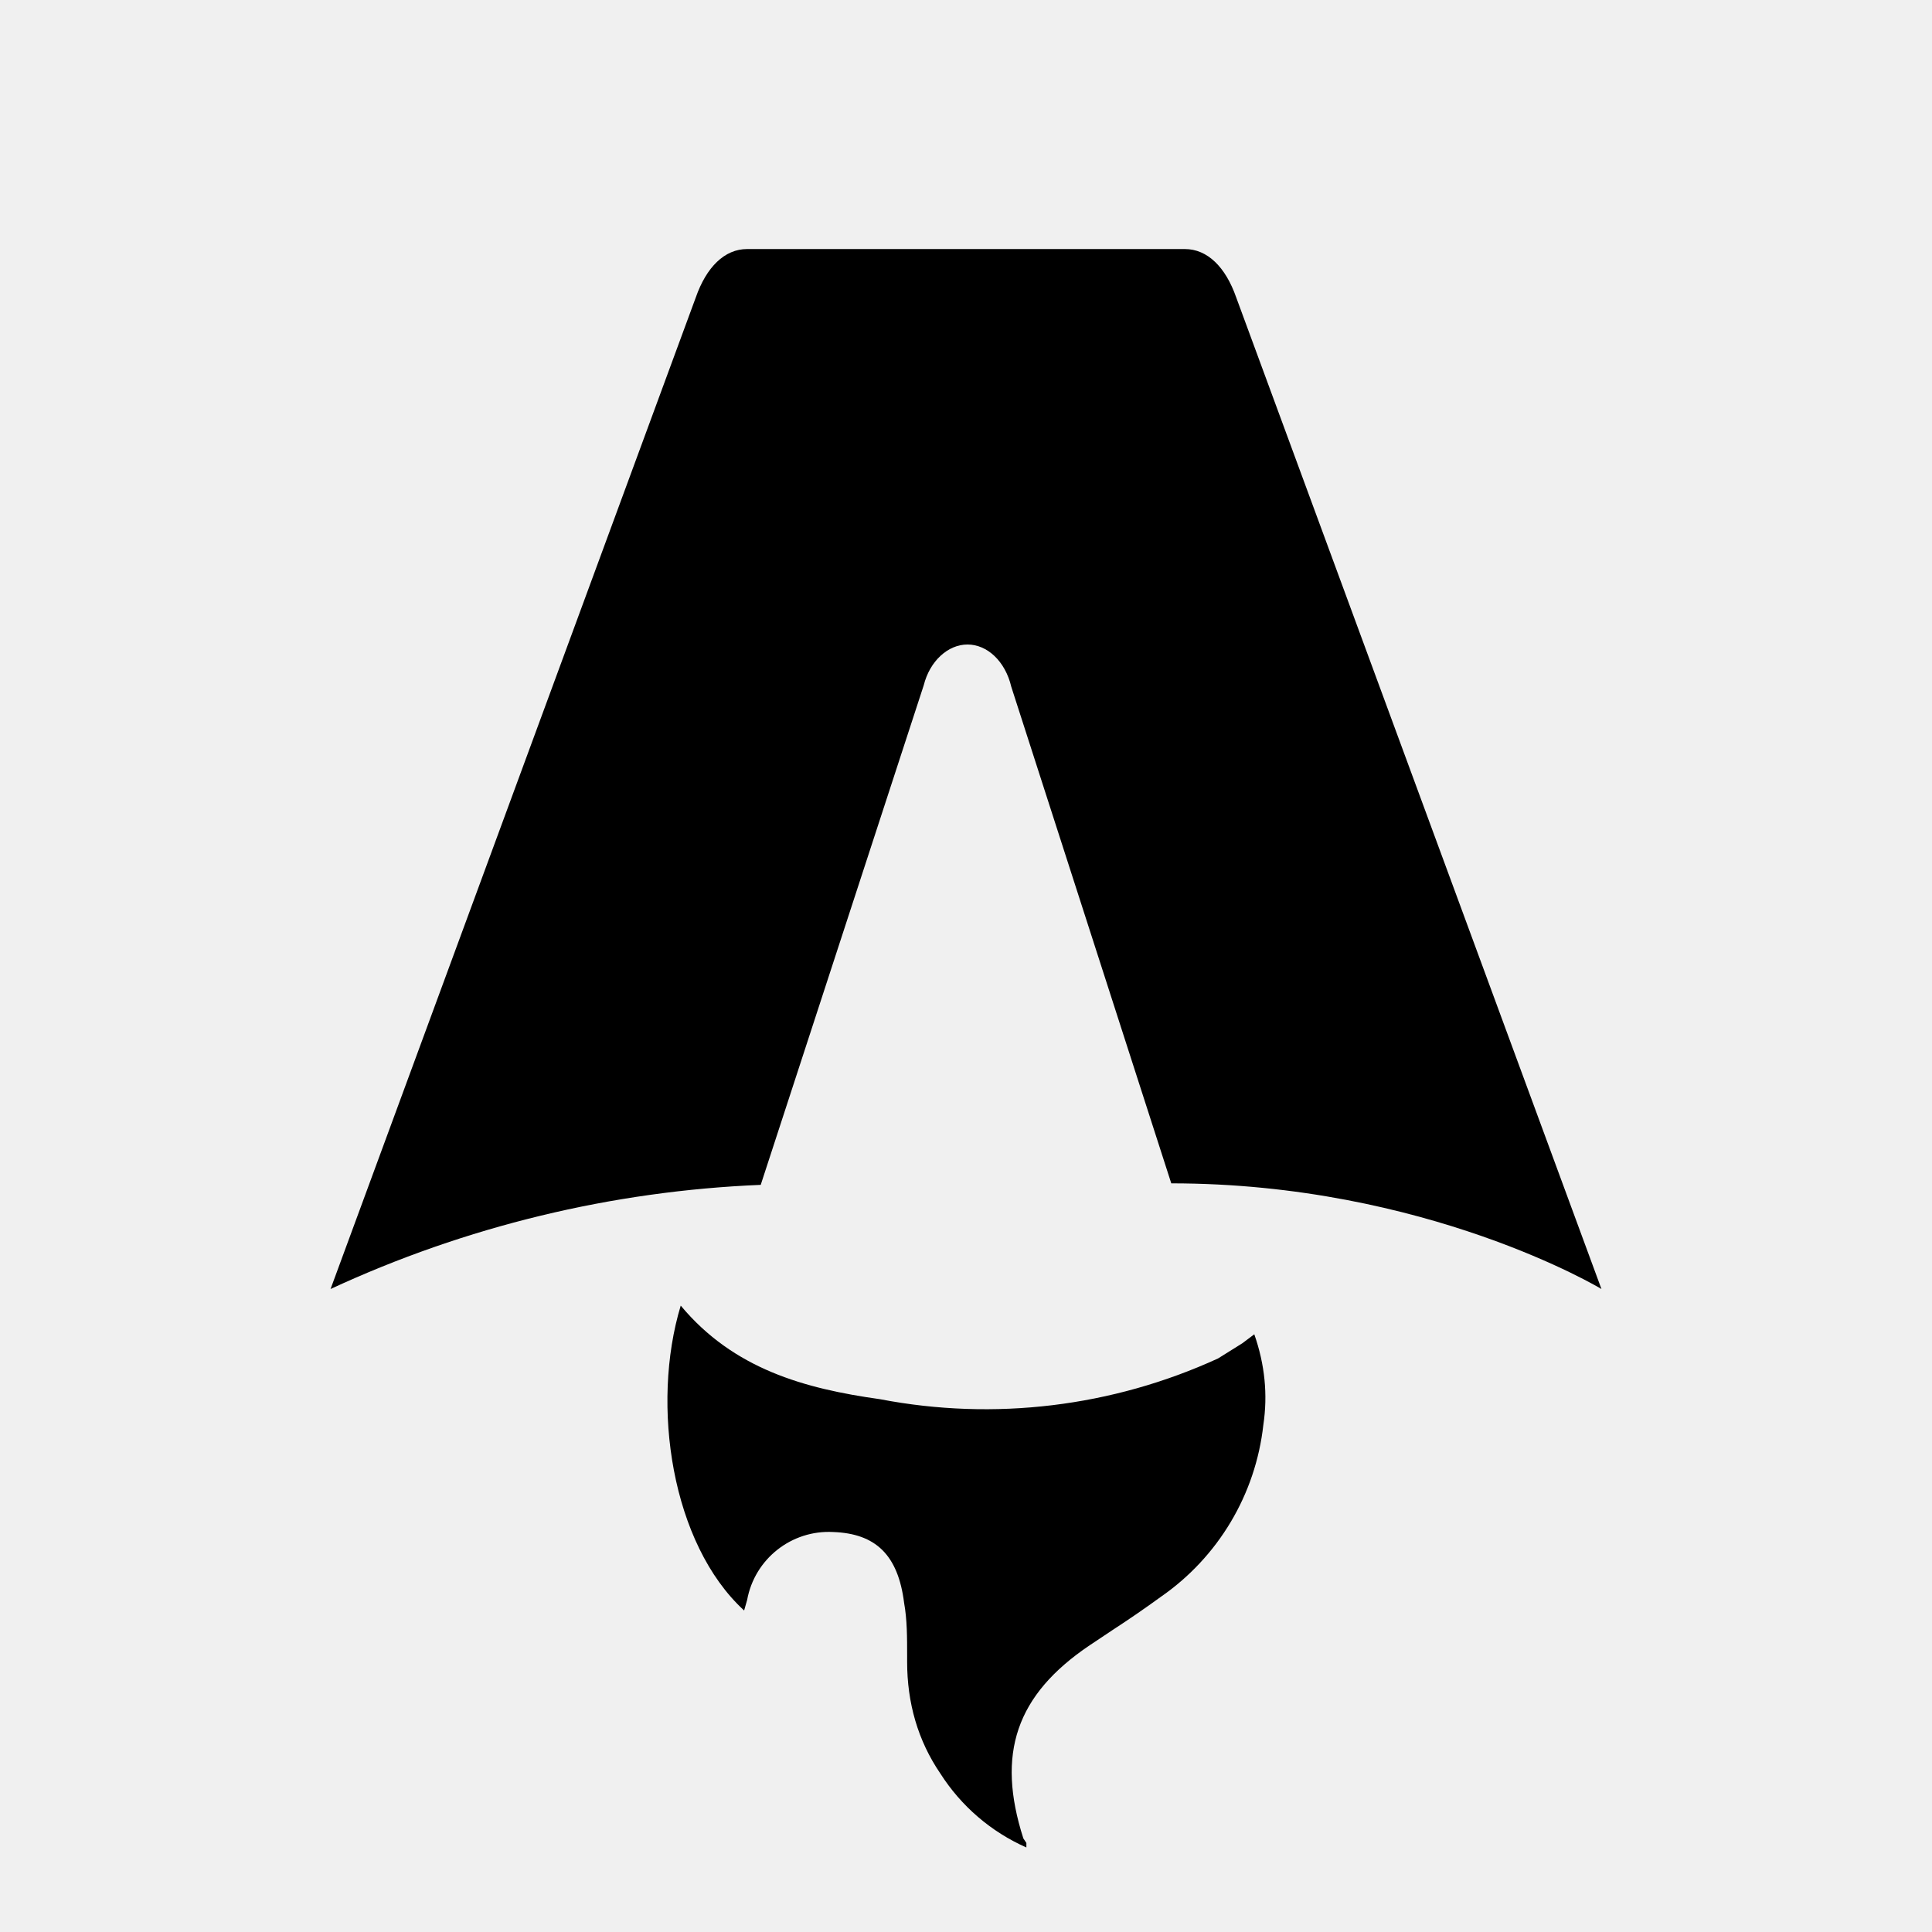
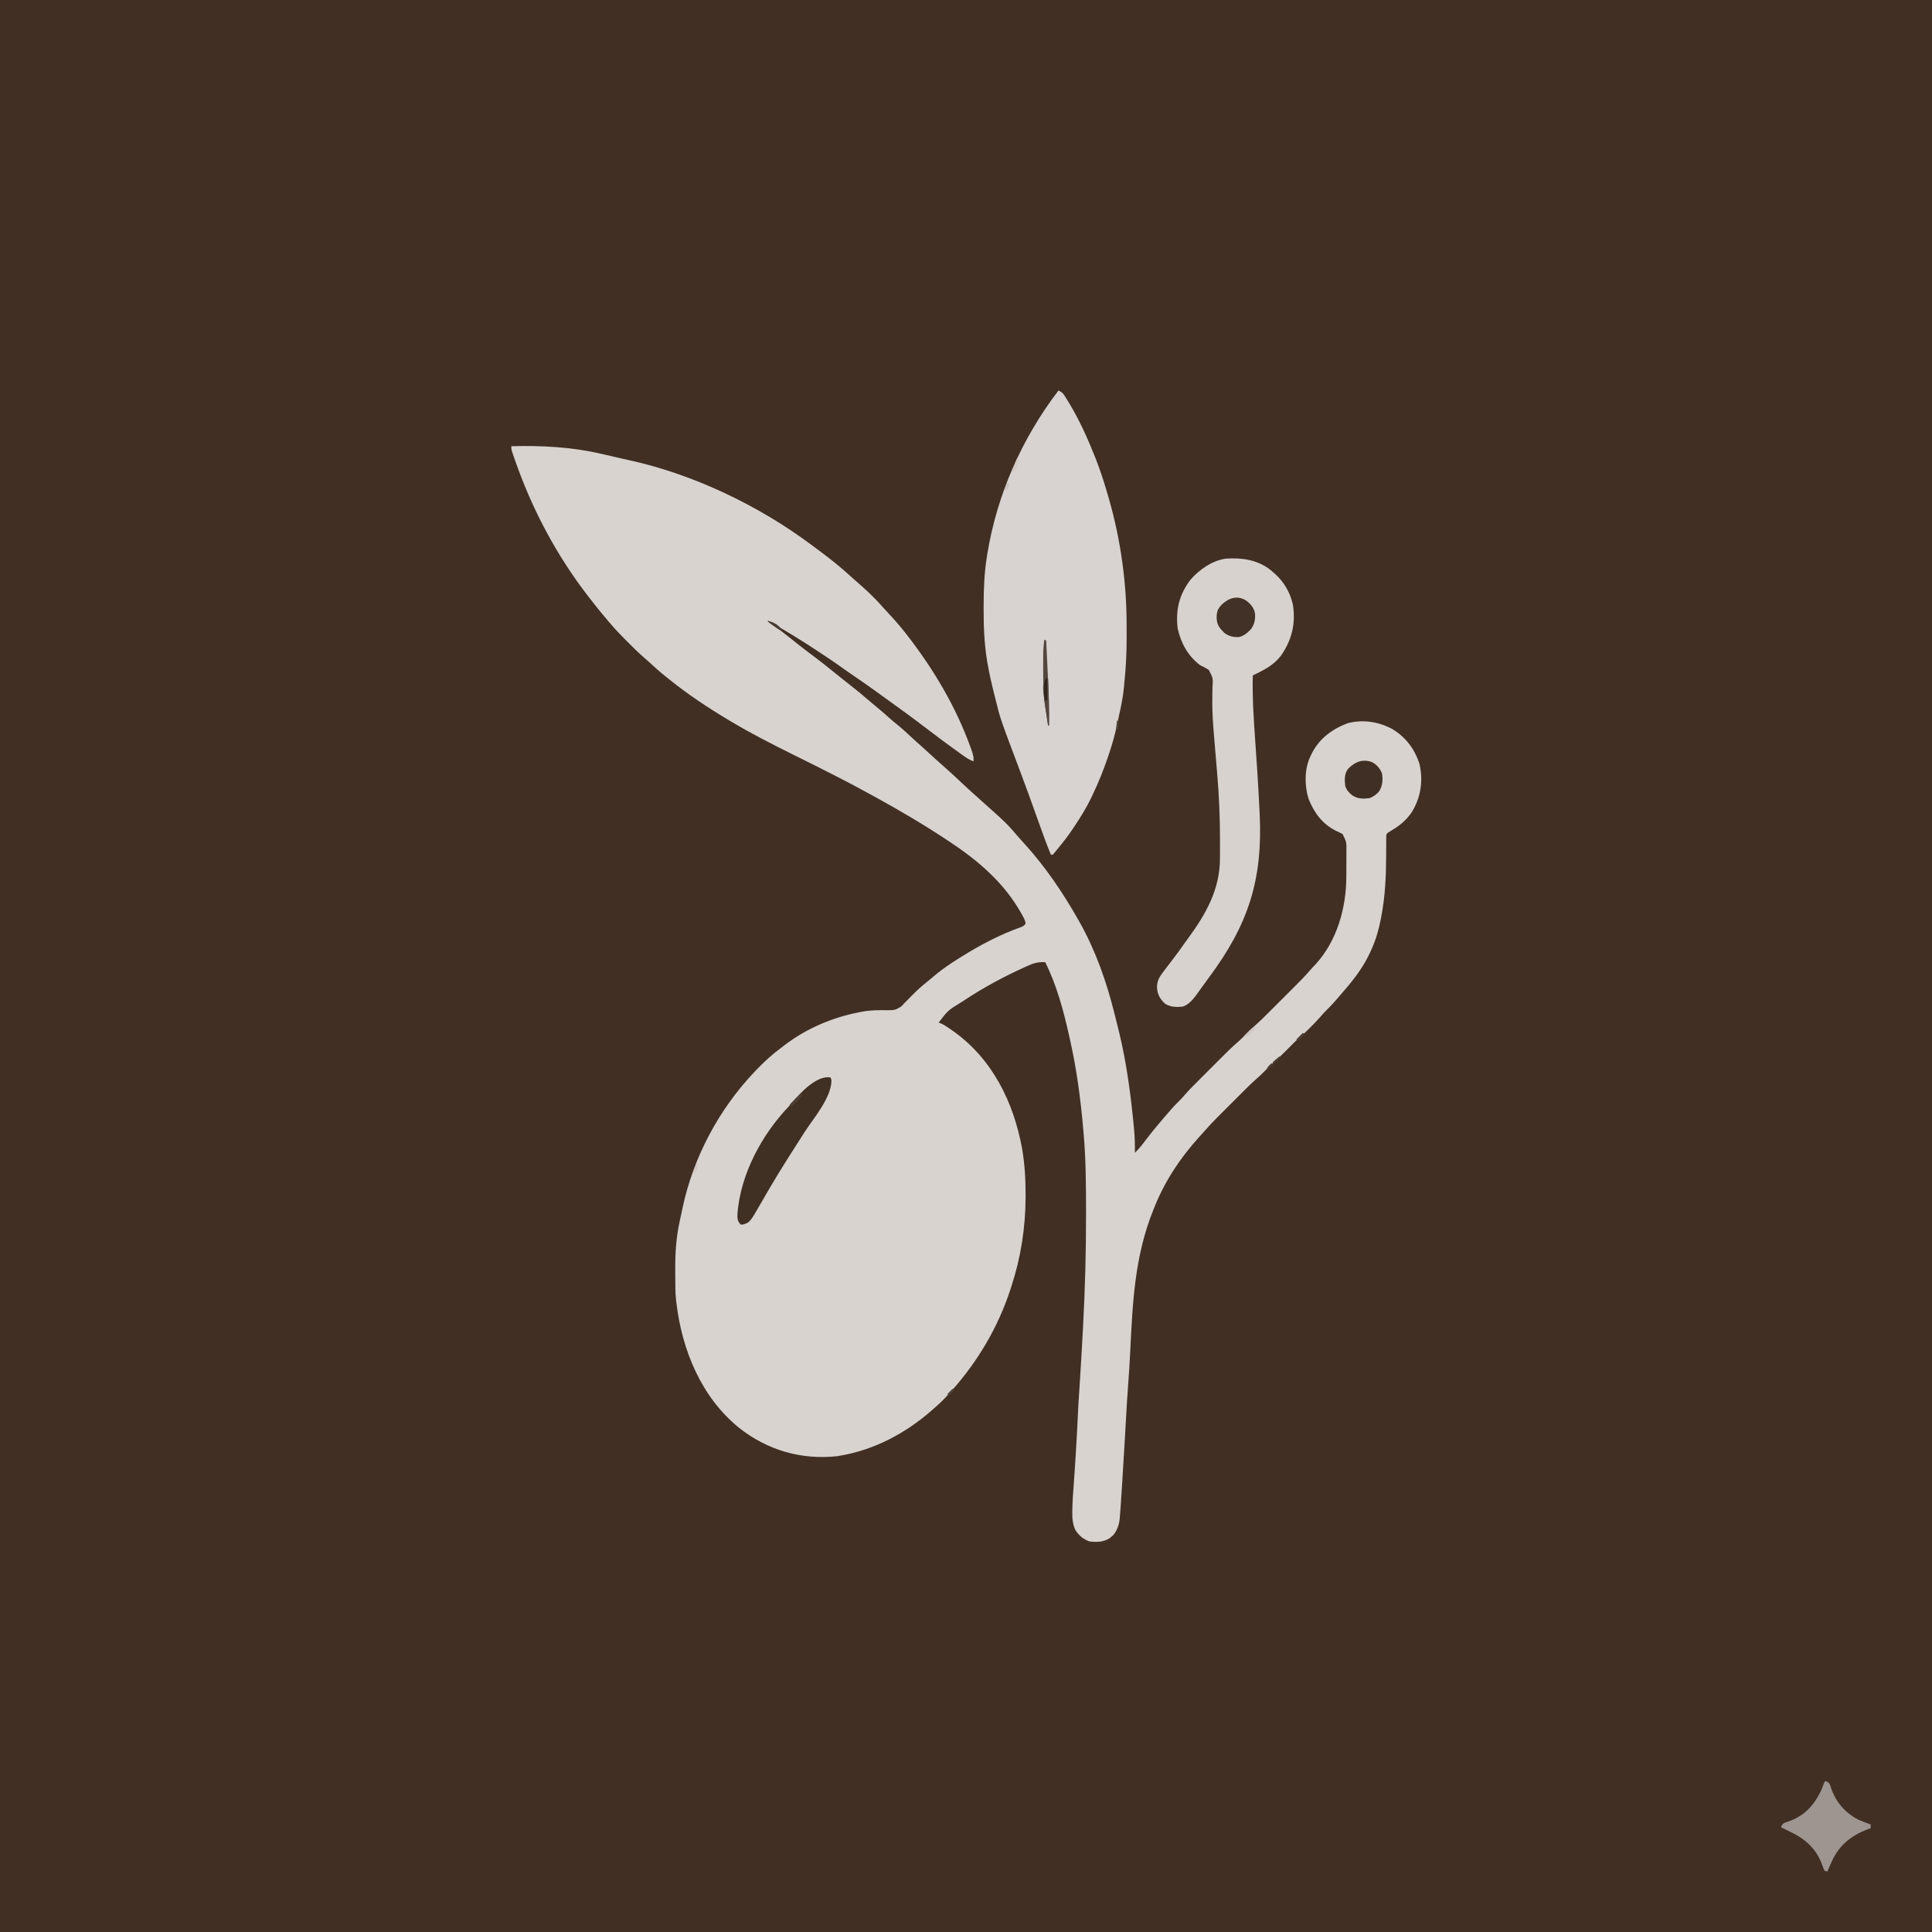
- <svg xmlns="http://www.w3.org/2000/svg" fill="none" viewBox="0 0 128 128">
-   <path d="M50.4 78.5a75.1 75.1 0 0 0-28.5 6.9l24.2-65.7c.7-2 1.9-3.2 3.4-3.2h29c1.5 0 2.7 1.2 3.4 3.2l24.2 65.7s-11.6-7-28.5-7L67 45.5c-.4-1.7-1.6-2.8-2.9-2.8-1.3 0-2.5 1.1-2.9 2.7L50.4 78.5Zm-1.1 28.2Zm-4.2-20.2c-2 6.6-.6 15.8 4.2 20.2a17.5 17.5 0 0 1 .2-.7 5.5 5.5 0 0 1 5.7-4.5c2.8.1 4.3 1.5 4.7 4.7.2 1.1.2 2.3.2 3.5v.4c0 2.7.7 5.2 2.2 7.4a13 13 0 0 0 5.7 4.9v-.3l-.2-.3c-1.8-5.6-.5-9.5 4.4-12.8l1.5-1a73 73 0 0 0 3.2-2.2 16 16 0 0 0 6.8-11.4c.3-2 .1-4-.6-6l-.8.6-1.6 1a37 37 0 0 1-22.4 2.7c-5-.7-9.7-2-13.2-6.2Z" />
-   <style>
-         path { fill: #000; }
-         @media (prefers-color-scheme: dark) {
-             path { fill: #FFF; }
-         }
-     </style>
+ <svg xmlns="http://www.w3.org/2000/svg" version="1.1" width="2048" height="2048">
+   <path d="M0 0 C675.84 0 1351.68 0 2048 0 C2048 675.84 2048 1351.68 2048 2048 C1372.16 2048 696.32 2048 0 2048 C0 1372.16 0 696.32 0 0 Z " fill="#412F24" transform="translate(0,0)" />
+   <path d="M0 0 C31.737 -0.847 63.988 0.787 95 8 C97.142 8.482 99.284 8.964 101.426 9.445 C106.989 10.705 112.541 12.008 118.091 13.321 C120.574 13.901 123.059 14.456 125.551 14.992 C192.98 29.668 262.853 63.267 317.933 104.455 C319.982 105.986 322.04 107.504 324.102 109.02 C336.356 118.071 348.385 127.474 359.594 137.805 C361.635 139.667 363.701 141.488 365.785 143.301 C375.204 151.524 384.523 159.967 392.73 169.414 C395.031 172.036 397.4 174.578 399.79 177.118 C405.816 183.531 411.571 190.068 417 197 C417.468 197.596 417.937 198.192 418.419 198.806 C447.148 235.466 471.495 276.258 487.188 320.25 C487.479 321.066 487.771 321.882 488.072 322.723 C489.394 326.592 490.373 329.851 490 334 C485.18 332.4 481.451 329.689 477.375 326.75 C476.636 326.222 475.896 325.694 475.135 325.15 C462.74 316.269 450.501 307.188 438.412 297.895 C425.618 288.08 412.548 278.633 399.461 269.215 C396.481 267.07 393.507 264.916 390.539 262.754 C382.132 256.638 373.65 250.659 365.051 244.816 C359.026 240.718 353.06 236.544 347.133 232.308 C341.178 228.071 335.091 224.039 329 220 C327.55 219.031 327.55 219.031 326.071 218.042 C309.08 206.691 291.72 196.168 274 186 C278.233 189.687 282.524 193.233 287 196.625 C291.83 200.304 296.588 204.061 301.312 207.875 C306.487 212.043 311.733 216.094 317.062 220.062 C327.938 228.163 338.532 236.585 349.035 245.162 C353.356 248.685 357.723 252.141 362.125 255.562 C367.536 259.776 372.769 264.164 377.953 268.654 C381.504 271.728 385.097 274.734 388.75 277.688 C393.131 281.242 397.317 284.965 401.484 288.766 C404.013 291.012 406.61 293.135 409.25 295.25 C415.014 299.91 420.388 304.936 425.789 310.004 C428.758 312.787 431.798 315.472 434.879 318.129 C437.798 320.704 440.646 323.353 443.5 326 C447.639 329.838 451.81 333.625 456.074 337.324 C463.587 343.861 470.849 350.656 478.102 357.477 C483.336 362.393 488.636 367.227 494 372 C525.328 399.924 525.328 399.924 537.27 413.988 C539.415 416.483 541.646 418.892 543.875 421.312 C566.138 445.786 584.727 473.273 601 502 C601.824 503.452 601.824 503.452 602.665 504.933 C619.531 535.007 631.115 568.084 639.373 601.468 C639.931 603.723 640.503 605.973 641.082 608.223 C642.083 612.142 643.052 616.068 644 620 C644.194 620.802 644.389 621.603 644.589 622.429 C652.323 654.555 656.662 687.564 659.812 720.438 C659.998 722.335 659.998 722.335 660.188 724.271 C660.938 732.549 661.136 740.692 661 749 C665.228 745.006 668.654 740.656 672.125 736 C677.405 729.009 682.87 722.249 688.601 715.625 C690.091 713.894 691.564 712.15 693.035 710.402 C698.065 704.445 703.12 698.648 708.77 693.258 C710.609 691.396 712.29 689.509 713.985 687.521 C718.581 682.253 723.518 677.337 728.465 672.402 C729.467 671.399 730.469 670.396 731.471 669.393 C733.56 667.303 735.65 665.215 737.742 663.128 C740.402 660.473 743.058 657.814 745.713 655.153 C747.778 653.085 749.845 651.019 751.913 648.953 C752.893 647.974 753.871 646.995 754.849 646.015 C759.858 640.996 764.893 636.079 770.296 631.484 C773.18 628.973 775.831 626.235 778.5 623.5 C781.734 620.185 784.988 616.976 788.519 613.976 C793.931 609.262 798.969 604.176 804.035 599.098 C805.083 598.051 806.131 597.004 807.179 595.957 C809.363 593.774 811.546 591.589 813.727 589.404 C816.503 586.622 819.283 583.845 822.064 581.07 C824.226 578.912 826.384 576.752 828.543 574.591 C829.566 573.567 830.59 572.544 831.615 571.521 C836.781 566.364 841.866 561.179 846.606 555.622 C848.59 553.313 850.711 551.139 852.812 548.938 C875.505 523.934 885.126 489.229 885.168 455.91 C885.171 454.966 885.175 454.022 885.178 453.05 C885.183 451.064 885.185 449.078 885.185 447.092 C885.187 444.075 885.206 441.058 885.225 438.041 C885.228 436.102 885.23 434.162 885.23 432.223 C885.238 431.332 885.245 430.441 885.252 429.523 C885.385 419.58 885.385 419.58 881.164 411.074 C880.45 410.72 879.736 410.365 879 410 C878.265 409.635 877.53 409.27 876.773 408.895 C875.586 408.359 875.586 408.359 874.375 407.812 C859.825 400.602 850.842 388.418 845.031 373.516 C840.805 359.977 840.708 341.819 847 329 C847.636 327.612 847.636 327.612 848.285 326.195 C856.316 310.044 869.781 300.084 886.25 293.75 C902.128 289.42 918.28 291.862 932.812 299.188 C947.761 307.782 957.911 321.001 962.875 337.5 C966.755 355.514 963.965 373.148 954.062 388.688 C948.439 396.391 942.717 401.478 934.551 406.422 C933.709 406.943 932.867 407.463 932 408 C931.298 408.433 930.596 408.865 929.873 409.311 C927.828 410.834 927.828 410.834 927.494 413.118 C927.49 414.345 927.49 414.345 927.486 415.597 C927.473 416.53 927.459 417.463 927.446 418.425 C927.451 419.437 927.456 420.449 927.461 421.492 C927.449 422.548 927.437 423.604 927.425 424.691 C927.39 428.086 927.381 431.48 927.375 434.875 C927.269 456.261 926.313 477.082 922.312 498.125 C922.12 499.145 922.12 499.145 921.923 500.185 C919.74 511.606 916.801 522.383 912 533 C911.699 533.684 911.397 534.367 911.087 535.072 C904.216 550.446 894.505 563.759 883.431 576.358 C881.921 578.091 880.437 579.843 878.957 581.602 C873.852 587.655 868.676 593.48 862.996 599.008 C861.144 600.856 859.442 602.756 857.75 604.75 C854.512 608.517 851.067 612.046 847.562 615.562 C846.774 616.358 846.774 616.358 845.97 617.169 C843.13 619.998 840.225 622.697 837.184 625.309 C832.38 629.467 827.954 633.974 823.5 638.5 C818.43 643.651 813.338 648.661 807.854 653.369 C804.929 655.942 802.219 658.713 799.5 661.5 C796.248 664.833 792.973 668.058 789.426 671.078 C784.342 675.507 779.6 680.256 774.84 685.027 C773.882 685.985 772.923 686.942 771.965 687.899 C769.969 689.894 767.975 691.89 765.982 693.887 C763.449 696.427 760.911 698.962 758.371 701.495 C756.395 703.467 754.422 705.442 752.449 707.418 C751.066 708.801 749.681 710.183 748.296 711.565 C743.848 716.029 739.529 720.546 735.428 725.334 C733.387 727.715 731.253 730.009 729.125 732.312 C709.248 754.192 693.091 778.547 682 806 C681.53 807.159 681.061 808.318 680.577 809.513 C660.857 858.412 658.644 907.18 656.09 959.389 C655.467 971.991 654.701 984.567 653.736 997.146 C652.961 1007.293 652.356 1017.445 651.796 1027.606 C651.489 1033.138 651.172 1038.668 650.855 1044.199 C650.788 1045.371 650.721 1046.544 650.652 1047.751 C649.865 1061.432 649.041 1075.109 648.197 1088.786 C648.026 1091.56 647.856 1094.334 647.689 1097.108 C647.167 1105.742 646.611 1114.372 646 1123 C645.929 1124.019 645.858 1125.039 645.785 1126.089 C645.587 1128.832 645.363 1131.572 645.129 1134.312 C645.075 1135.076 645.02 1135.84 644.964 1136.626 C644.351 1143.157 642.278 1149.238 638.07 1154.34 C637.428 1154.867 636.786 1155.394 636.125 1155.938 C635.488 1156.483 634.851 1157.028 634.195 1157.59 C627.707 1161.758 620.459 1161.859 613 1161 C606.53 1158.85 601.681 1154.675 598 1149 C595.181 1142.777 594.55 1136.947 594.688 1130.188 C594.698 1129.231 594.709 1128.274 594.719 1127.288 C594.867 1118.96 595.431 1110.672 596.075 1102.369 C596.964 1090.897 597.677 1079.417 598.365 1067.931 C598.494 1065.764 598.625 1063.597 598.756 1061.43 C599.482 1049.469 600.133 1037.509 600.656 1025.537 C600.968 1018.476 601.39 1011.427 601.875 1004.375 C602.052 1001.681 602.228 998.987 602.402 996.293 C602.449 995.568 602.496 994.844 602.544 994.098 C603.815 974.404 604.971 954.707 606 935 C606.035 934.339 606.07 933.678 606.105 932.997 C608.19 893.347 609.281 853.769 609.25 814.062 C609.25 813.125 609.249 812.188 609.249 811.222 C609.236 783.444 609.097 755.688 606.625 728 C606.492 726.466 606.359 724.931 606.226 723.397 C603.405 691.2 599.196 659.53 592 628 C591.766 626.946 591.531 625.892 591.29 624.806 C585.417 598.435 578.134 571.268 566 547 C558.385 546.473 553.306 548.065 546.438 551.25 C545.447 551.696 544.457 552.142 543.437 552.602 C521.497 562.594 500.735 573.789 480.625 587.062 C479.638 587.711 478.651 588.36 477.635 589.028 C462.932 597.945 462.932 597.945 453 611 C453.668 611.226 454.335 611.451 455.023 611.684 C458.884 613.391 462.171 615.653 465.625 618.062 C466.334 618.555 467.042 619.047 467.772 619.555 C509.805 649.06 532.52 695.25 541.532 744.932 C544.211 761.014 545.216 777.083 545.188 793.375 C545.186 794.117 545.185 794.859 545.184 795.623 C545.078 828.329 540.188 859.887 530 891 C529.715 891.881 529.43 892.762 529.137 893.669 C516.088 933.635 494.877 969.642 467 1001 C466.516 1001.547 466.032 1002.094 465.534 1002.658 C460.023 1008.865 454.394 1014.689 448 1020 C447.081 1020.807 446.162 1021.614 445.215 1022.445 C417.864 1046.368 384.965 1063.82 349 1070 C347.933 1070.195 346.865 1070.389 345.766 1070.59 C307.421 1074.766 271.594 1064.355 241.408 1040.533 C201.367 1007.999 180.966 958.281 175 908 C174.904 907.236 174.807 906.471 174.708 905.684 C173.745 896.922 173.814 888.128 173.815 879.324 C173.813 876.6 173.794 873.875 173.775 871.15 C173.721 854.761 174.865 838.615 178.312 822.562 C178.531 821.516 178.75 820.469 178.975 819.391 C179.637 816.258 180.317 813.129 181 810 C181.292 808.621 181.292 808.621 181.59 807.213 C193 753.574 220.231 702.656 258 663 C258.57 662.401 259.14 661.802 259.728 661.185 C267.786 652.785 276.073 645.1 285.43 638.168 C286.852 637.11 288.254 636.023 289.652 634.934 C312.971 617.148 340.34 605.523 369 600 C369.898 599.818 370.795 599.637 371.72 599.449 C380.793 597.749 389.721 597.722 398.93 597.873 C406.801 597.787 406.801 597.787 413.402 593.91 C414.629 592.633 415.829 591.329 417 590 C418.221 588.779 419.446 587.563 420.676 586.352 C421.889 585.11 423.101 583.868 424.312 582.625 C429.421 577.452 434.612 572.609 440.332 568.105 C443.244 565.808 446.054 563.408 448.875 561 C459.807 551.895 471.835 544.333 484 537 C484.606 536.634 485.212 536.269 485.836 535.892 C502.686 525.834 520.761 516.805 539.24 510.179 C542.704 508.898 542.704 508.898 545.141 506.25 C544.922 502.756 543.307 500.052 541.625 497.062 C541.262 496.402 540.899 495.742 540.525 495.062 C522.481 462.87 494.886 439.246 464.5 419.188 C463.848 418.755 463.196 418.323 462.524 417.878 C437.71 401.428 412.129 386.266 386 372 C384.648 371.26 384.648 371.26 383.268 370.505 C380.285 368.875 377.299 367.249 374.312 365.625 C373.43 365.144 372.548 364.663 371.639 364.168 C355.324 355.329 338.822 346.867 322.215 338.594 C321.477 338.226 320.738 337.858 319.977 337.479 C313.089 334.048 306.197 330.621 299.303 327.2 C277.038 316.145 254.929 304.924 233.562 292.188 C231.88 291.186 231.88 291.186 230.163 290.165 C208.44 277.18 187.281 263.156 167.568 247.264 C166.087 246.07 164.598 244.884 163.109 243.699 C157.195 238.942 151.571 233.944 146.02 228.773 C143.845 226.752 141.615 224.81 139.359 222.879 C134.339 218.503 129.651 213.801 124.954 209.085 C123.44 207.565 121.921 206.051 120.4 204.537 C115.057 199.198 109.878 193.773 105 188 C104.099 186.956 103.198 185.911 102.297 184.867 C95.657 177.066 89.246 169.12 83 161 C82.438 160.275 81.876 159.549 81.297 158.802 C47.803 115.46 21.975 66.686 4 15 C3.616 13.899 3.232 12.799 2.836 11.665 C2.469 10.591 2.101 9.517 1.723 8.41 C1.391 7.443 1.06 6.477 0.719 5.481 C0 3 0 3 0 0 Z " fill="#D8D3CF" transform="translate(542,473)" />
+   <path d="M0 0 C3.395 1.402 4.878 2.846 6.812 5.945 C7.324 6.762 7.836 7.579 8.364 8.421 C8.904 9.313 9.444 10.206 10 11.125 C10.569 12.058 11.138 12.991 11.724 13.952 C22.614 32.114 31.256 51.318 39 71 C39.328 71.833 39.657 72.667 39.995 73.525 C45.04 86.462 49.187 99.653 53 113 C53.289 114.004 53.578 115.009 53.875 116.043 C66.223 159.585 72.409 204.912 72.261 250.127 C72.25 253.996 72.261 257.865 72.273 261.734 C72.281 276.413 71.717 290.901 70.249 305.508 C69.934 308.665 69.654 311.825 69.377 314.986 C68.369 325.685 66.083 336.148 63.745 346.623 C63.193 349.126 62.66 351.63 62.14 354.14 C59.889 364.86 56.952 375.192 53.438 385.562 C53.048 386.723 53.048 386.723 52.65 387.906 C47.903 401.993 42.464 415.601 36 429 C35.617 429.81 35.235 430.621 34.84 431.456 C29.729 442.181 23.497 452.116 16.938 462 C16.562 462.567 16.187 463.135 15.8 463.719 C10.614 471.524 5.027 478.831 -1 486 C-1.527 486.662 -2.054 487.324 -2.598 488.007 C-3.688 489.374 -4.836 490.695 -6 492 C-6.66 492 -7.32 492 -8 492 C-12.989 479.982 -17.363 467.765 -21.715 455.505 C-27.957 437.927 -34.283 420.387 -40.875 402.938 C-61.809 347.416 -61.809 347.416 -66.354 328.658 C-67.06 325.751 -67.801 322.855 -68.543 319.957 C-71.145 309.64 -73.454 299.301 -75.25 288.812 C-75.401 287.949 -75.552 287.085 -75.708 286.196 C-78.672 267.876 -79.379 249.463 -79.312 230.938 C-79.311 229.87 -79.309 228.803 -79.307 227.704 C-79.258 210.628 -78.652 193.898 -76 177 C-75.834 175.93 -75.667 174.86 -75.496 173.757 C-65.276 110.552 -38.776 50.702 0 0 Z " fill="#D8D3D0" transform="translate(1122,414)" />
+   <path d="M0 0 C0.709 0.636 1.418 1.271 2.148 1.926 C2.899 2.572 3.649 3.217 4.422 3.883 C13.017 11.788 19.407 22.529 22.148 33.926 C22.329 34.627 22.509 35.328 22.695 36.051 C25.818 55.862 21.512 73.574 10.012 89.973 C1.889 100.462 -8.175 105.276 -19.852 110.926 C-20.434 134.528 -18.82 157.921 -17.187 181.453 C-16.565 190.424 -15.959 199.395 -15.359 208.367 C-15.261 209.834 -15.261 209.834 -15.161 211.33 C-14.189 225.937 -13.359 240.546 -12.672 255.168 C-12.63 256.033 -12.589 256.898 -12.546 257.789 C-9.224 327.807 -24.55 374.862 -66.25 431.051 C-68.739 434.408 -71.199 437.784 -73.641 441.176 C-74.262 442.034 -74.884 442.892 -75.524 443.776 C-76.708 445.412 -77.887 447.052 -79.058 448.697 C-82.996 454.114 -87.313 459.601 -93.852 461.926 C-100.706 462.67 -106.929 462.598 -112.852 458.926 C-118.245 453.857 -121.1 448.808 -121.414 441.301 C-121.234 433.89 -118.27 429.677 -113.852 423.926 C-112.849 422.601 -111.846 421.275 -110.844 419.949 C-108.618 417.021 -106.376 414.108 -104.125 411.199 C-99.942 405.772 -95.984 400.198 -92.04 394.597 C-90.866 392.946 -89.671 391.313 -88.469 389.684 C-69.466 363.826 -54.771 337.863 -54.648 305.129 C-54.641 303.884 -54.634 302.639 -54.627 301.356 C-54.61 297.296 -54.603 293.236 -54.602 289.176 C-54.601 288.481 -54.6 287.786 -54.6 287.071 C-54.585 262.861 -55.499 238.87 -57.608 214.746 C-58.056 209.562 -58.479 204.377 -58.906 199.191 C-59.425 192.904 -59.947 186.617 -60.493 180.333 C-61.771 165.592 -62.992 150.941 -62.746 136.137 C-62.725 133.682 -62.709 131.227 -62.695 128.772 C-62.674 127.106 -62.633 125.441 -62.574 123.776 C-61.955 113.679 -61.955 113.679 -66.416 105.153 C-69.479 103.123 -72.559 101.545 -75.852 99.926 C-88.643 90.17 -96.047 76.605 -99.496 61.012 C-101.727 41.642 -97.988 25.459 -86.102 9.738 C-77.031 -1.054 -62.785 -10.901 -48.465 -12.898 C-31.088 -14.067 -13.745 -11.587 0 0 Z " fill="#D7D2CE" transform="translate(1347.852,605.0742)" />
+   <path d="M0 0 C1 1 1 1 1.375 3.812 C0.894 22.185 -17.714 43.465 -27.206 58.21 C-32.506 66.451 -37.755 74.724 -43 83 C-43.915 84.442 -43.915 84.442 -44.848 85.914 C-51.881 97.022 -58.771 108.194 -65.375 119.562 C-65.957 120.565 -66.539 121.567 -67.139 122.599 C-69.217 126.182 -71.292 129.765 -73.352 133.358 C-85.087 153.812 -85.087 153.812 -92.5 156.062 C-93.325 156.042 -94.15 156.021 -95 156 C-98.425 152.041 -98.447 149.423 -98.273 144.336 C-94.834 102.376 -72.695 61.211 -44 31 C-42.89 29.693 -41.785 28.381 -40.688 27.062 C-31.597 16.643 -15.058 -1.836 0 0 Z " fill="#402F23" transform="translate(880,1142)" />
+   <path d="M0 0 C2.693 0.992 3.781 1.532 5.02 4.18 C5.412 5.514 5.412 5.514 5.812 6.875 C11.008 22.261 20.641 33.456 35 41 C39.278 42.839 43.598 44.481 48 46 C48 47.32 48 48.64 48 50 C46.886 50.392 45.773 50.784 44.625 51.188 C27.993 57.494 14.895 67.697 7.285 84.082 C6.861 85.045 6.437 86.008 6 87 C5.586 87.911 5.172 88.823 4.746 89.762 C3.812 91.834 2.897 93.912 2 96 C1.01 95.67 0.02 95.34 -1 95 C-2.014 92.709 -2.869 90.484 -3.688 88.125 C-10.294 70.547 -22.551 60.494 -39.166 52.853 C-41.806 51.625 -44.403 50.315 -47 49 C-46.008 46.307 -45.468 45.219 -42.82 43.98 C-41.486 43.588 -41.486 43.588 -40.125 43.188 C-23.035 37.416 -12.877 26.79 -5 11 C-3.811 8.286 -2.704 5.577 -1.691 2.793 C-1 1 -1 1 0 0 Z " fill="#9E9590" transform="translate(1935,1888)" />
+   <path d="M0 0 C5.055 3.845 8.578 7.774 9.625 14.176 C9.901 20.404 8.966 25.466 5.188 30.5 C1.539 34.301 -2.54 37.971 -7.891 38.836 C-13.712 38.941 -18.071 37.981 -22.812 34.5 C-28.157 29.27 -30.961 25.826 -31.125 18.25 C-31.052 11.65 -29.912 8.533 -25.164 3.887 C-17.835 -2.818 -8.993 -5.525 0 0 Z " fill="#423126" transform="translate(1320.812,636.5)" />
+   <path d="M0 0 C5.006 2.847 8.659 6.709 10.609 12.164 C11.614 18.77 11.236 24.723 7.816 30.547 C5.133 34.142 1.704 36.457 -2.391 38.164 C-8.865 39.065 -14.79 39.129 -20.453 35.602 C-24.195 32.637 -27.098 29.843 -28.391 25.164 C-29.136 18.728 -29.39 12.538 -25.391 7.164 C-18.13 -0.097 -10.369 -3.626 0 0 Z " fill="#402F24" transform="translate(1454.391,807.8359)" />
+   <path d="M0 0 C0.66 0.33 1.32 0.66 2 1 C2.398 9.191 2.789 17.381 3.173 25.573 C3.352 29.379 3.533 33.185 3.718 36.991 C4.595 55.006 5.259 72.957 5 91 C4.67 91 4.34 91 4 91 C2.927 84.343 1.936 77.678 1 71 C0.888 70.225 0.777 69.451 0.662 68.652 C-1.171 55.392 -1.184 42.11 -1.188 28.75 C-1.188 27.843 -1.189 26.936 -1.191 26.002 C-1.19 23.371 -1.181 20.74 -1.168 18.109 C-1.167 17.326 -1.166 16.542 -1.164 15.734 C-1.12 10.426 -0.656 5.268 0 0 Z " fill="#524740" transform="translate(1107,678)" />
+   <path d="M0 0 C0.66 0 1.32 0 2 0 C2.763 16.677 3.148 33.306 3 50 C2.67 50 2.34 50 2 50 C-4.662 7.352 -4.662 7.352 0 0 Z " fill="#52463F" transform="translate(1109,719)" />
+   <path d="M0 0 C0.33 0 0.66 0 1 0 C1 7.59 1 15.18 1 23 C0.34 23.33 -0.32 23.66 -1 24 C-2.016 19.78 -2.166 15.771 -2.188 11.438 C-2.202 10.137 -2.216 8.836 -2.23 7.496 C-2.021 4.313 -1.697 2.636 0 0 Z " fill="#31241C" transform="translate(1109,719)" />
+   <path d="M0 0 C0 3 0 3 -2.406 5.699 C-3.43 6.703 -4.462 7.699 -5.5 8.688 C-6.025 9.199 -6.549 9.71 -7.09 10.236 C-8.387 11.498 -9.692 12.75 -11 14 C-11.66 13.34 -12.32 12.68 -13 12 C-11.587 10.559 -10.169 9.123 -8.75 7.688 C-7.961 6.887 -7.172 6.086 -6.359 5.262 C-4.326 3.313 -2.294 1.626 0 0 Z " fill="#4C3E35" transform="translate(850,1159)" />
+   <path d="M0 0 C0 3 0 3 -1.969 5.262 C-2.804 6.062 -3.639 6.863 -4.5 7.688 C-5.335 8.496 -6.171 9.304 -7.031 10.137 C-8.006 11.059 -8.006 11.059 -9 12 C-9.99 11.67 -10.98 11.34 -12 11 C-10.753 9.726 -9.502 8.456 -8.25 7.188 C-7.554 6.48 -6.858 5.772 -6.141 5.043 C-4.186 3.177 -2.197 1.568 0 0 Z " fill="#D0C7C2" transform="translate(1331,1087)" />
+   <path d="M0 0 C5.765 1.547 11.212 4.124 14.438 9.312 C14.623 9.869 14.809 10.426 15 11 C11.435 9.379 8.41 7.241 5.25 4.938 C3.773 3.868 3.773 3.868 2.266 2.777 C1.518 2.191 0.77 1.604 0 1 C0 0.67 0 0.34 0 0 Z " fill="#453B33" transform="translate(814,658)" />
+   <path d="M0 0 C1.148 1.641 1.148 1.641 2 4 C1.102 6.797 1.102 6.797 -0.375 9.75 C-0.857 10.735 -1.339 11.72 -1.836 12.734 C-2.22 13.482 -2.604 14.23 -3 15 C-3.66 14.67 -4.32 14.34 -5 14 C-3.457 9.279 -1.922 4.583 0 0 Z " fill="#D2CAC4" transform="translate(1078,486)" />
+   <path d="M0 0 C0.66 0.33 1.32 0.66 2 1 C0.02 3.31 -1.96 5.62 -4 8 C-4.99 7.67 -5.98 7.34 -7 7 C-4.69 4.69 -2.38 2.38 0 0 Z " fill="#4A3D34" transform="translate(1381,1095)" />
+   <path d="M0 0 C0.66 0.66 1.32 1.32 2 2 C-1.465 4.97 -1.465 4.97 -5 8 C-5 5 -5 5 -2.5 2.312 C-1.675 1.549 -0.85 0.786 0 0 Z " fill="#483931" transform="translate(1348,1127)" />
+   <path d="M0 0 C0.66 1.32 1.32 2.64 2 4 C0.625 7.25 0.625 7.25 -1 10 C-1.66 10 -2.32 10 -3 10 C-2.01 6.7 -1.02 3.4 0 0 Z " fill="#CDC2BD" transform="translate(1068,510)" />
+   <path d="M0 0 C0.66 0 1.32 0 2 0 C0.375 7.75 0.375 7.75 -3 10 C-2.01 6.7 -1.02 3.4 0 0 Z " fill="#D0C6C2" transform="translate(738,1234)" />
+   <path d="M0 0 C0.66 0.33 1.32 0.66 2 1 C-1.465 3.97 -1.465 3.97 -5 7 C-5.66 6.67 -6.32 6.34 -7 6 C-4.69 4.02 -2.38 2.04 0 0 Z " fill="#483B33" transform="translate(1356,1120)" />
+   <path d="M0 0 C0.66 0 1.32 0 2 0 C1.67 2.97 1.34 5.94 1 9 C0.34 9 -0.32 9 -1 9 C-0.67 6.03 -0.34 3.06 0 0 Z " fill="#50463B" transform="translate(1184,764)" />
+   <path d="M0 0 C0.33 0.99 0.66 1.98 1 3 C-0.65 4.32 -2.3 5.64 -4 7 C-4.66 6.67 -5.32 6.34 -6 6 C-4.02 4.02 -2.04 2.04 0 0 Z " fill="#4A3F36" transform="translate(1010,1472)" />
</svg>
